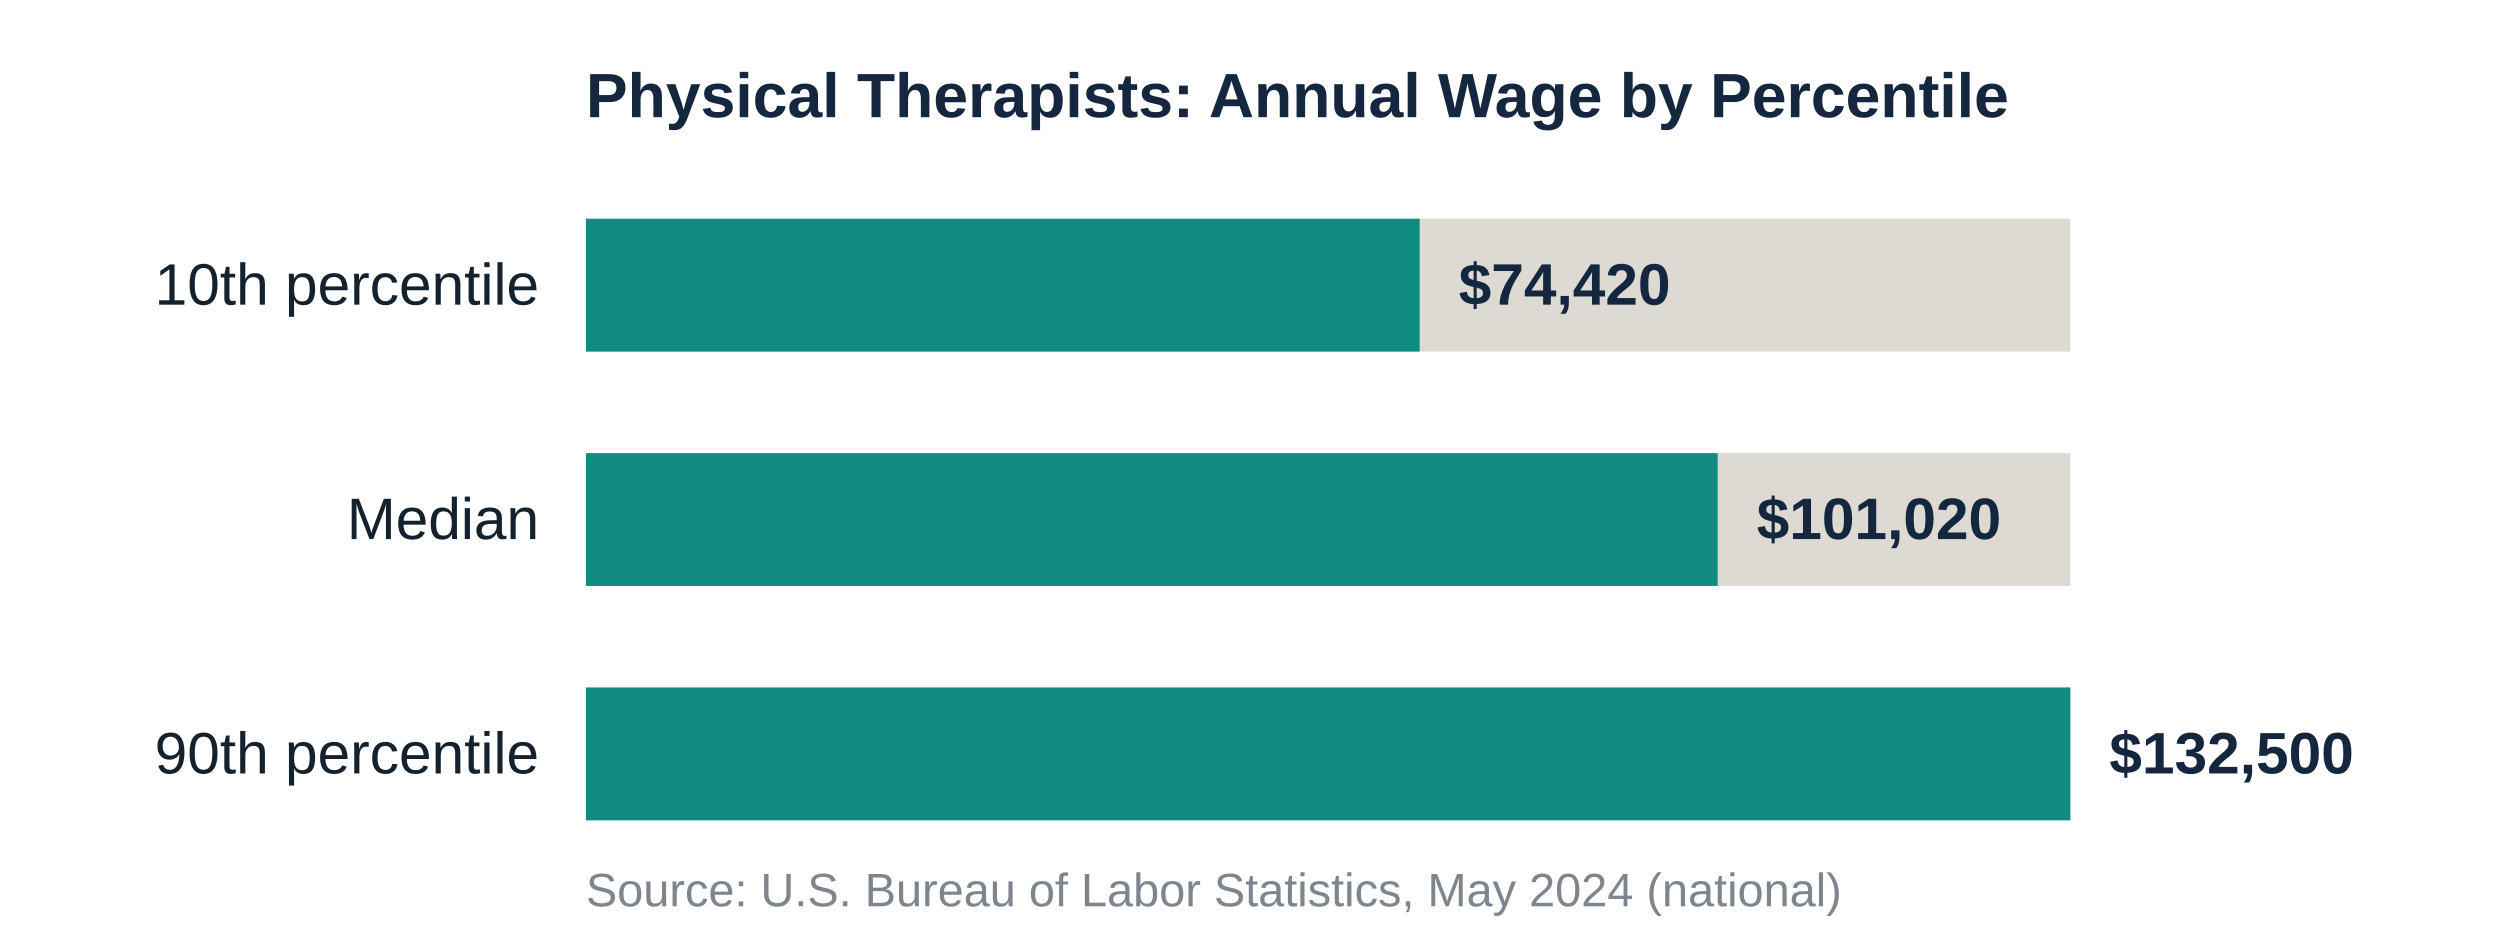
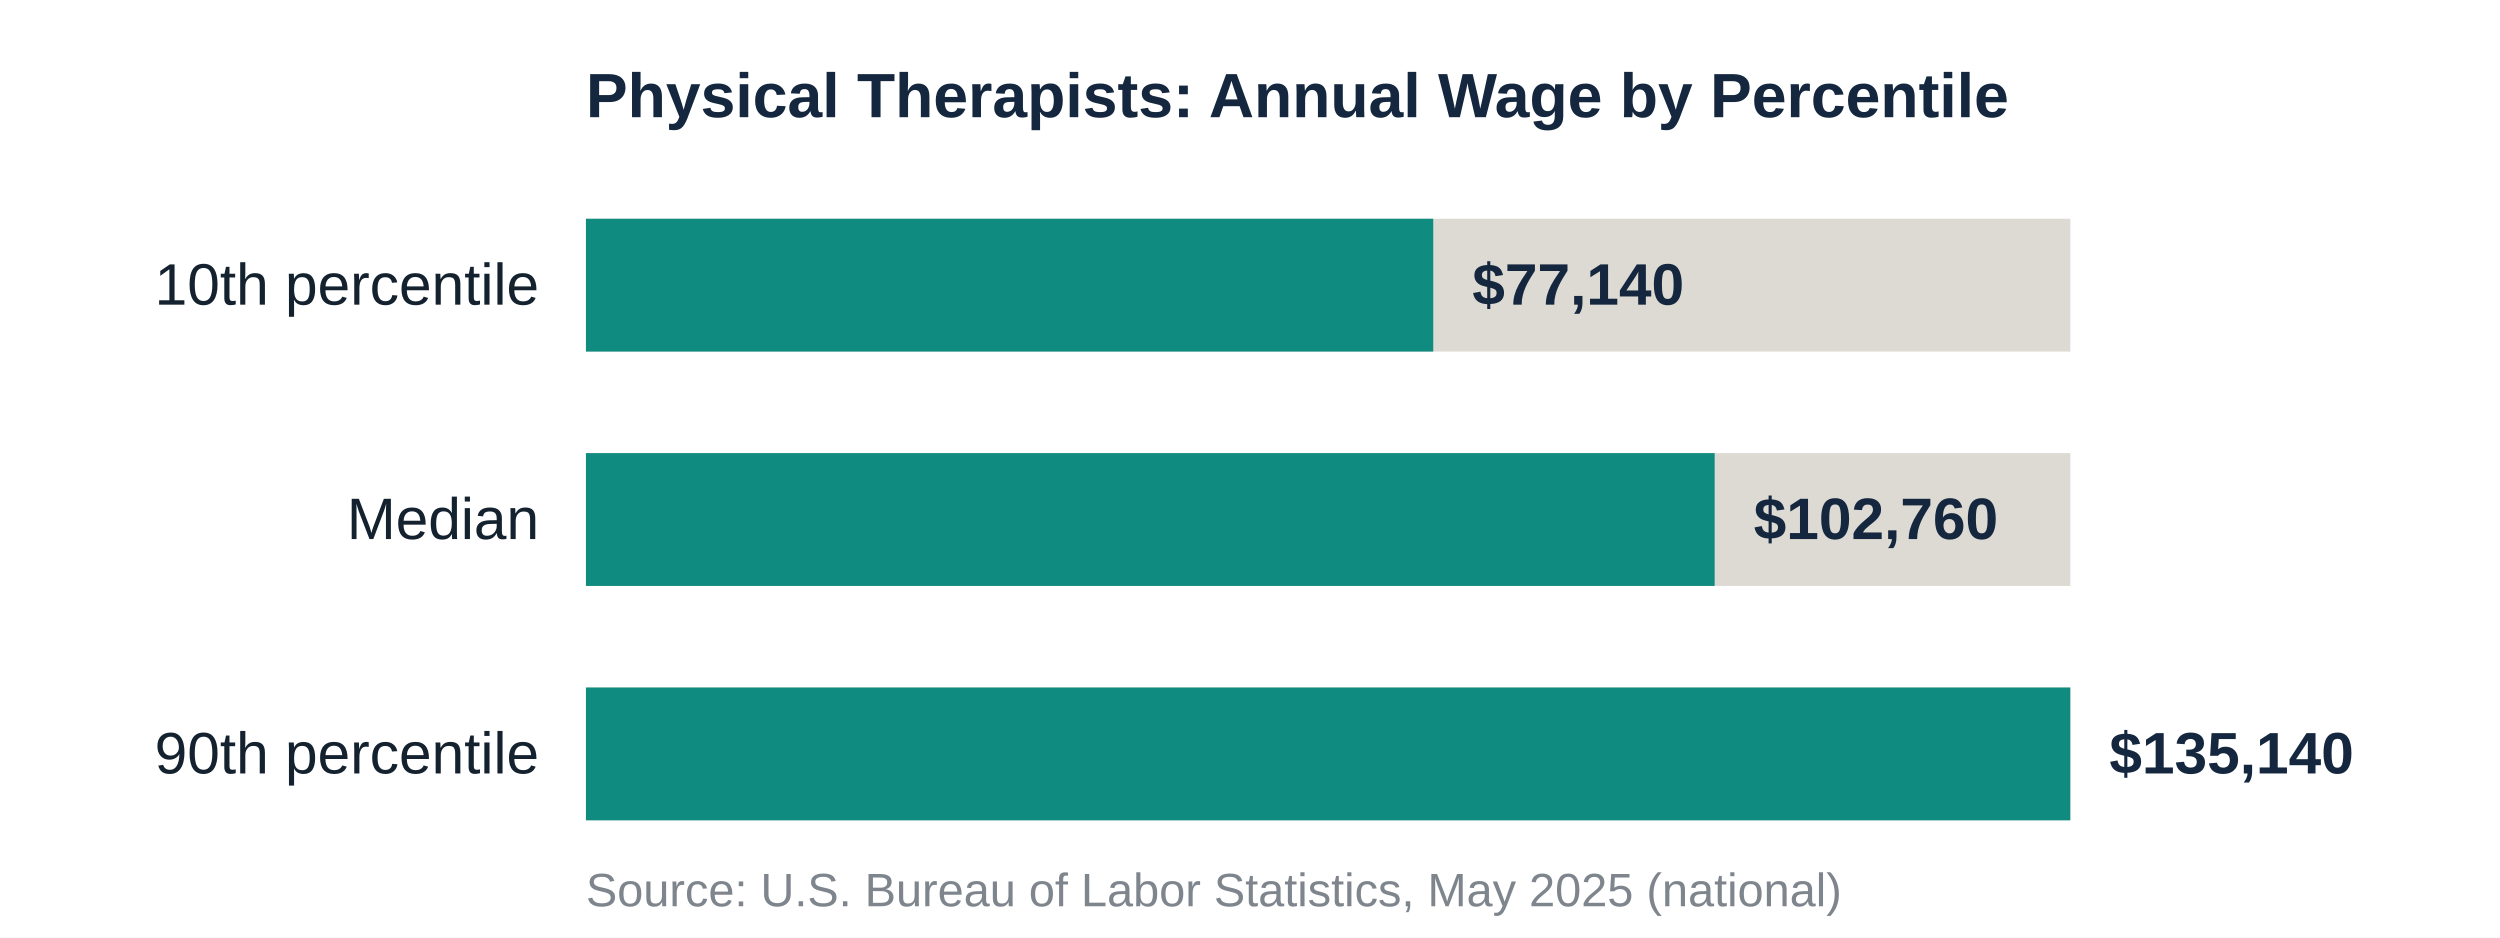
<svg xmlns="http://www.w3.org/2000/svg" viewBox="0 0 640 240" font-family="Arial, sans-serif">
  <rect x="0" y="0" width="640" height="240" fill="white" />
  <text x="150" y="30" font-size="16" font-weight="700" fill="#14273f">Physical Therapists: Annual Wage by Percentile</text>
  <text x="138" y="78" text-anchor="end" font-size="15" fill="#14212e" font-family="Arial, sans-serif">10th percentile</text>
  <rect x="150" y="56" width="380" height="34" fill="#dcdad2" />
-   <rect x="150" y="56" width="213.431" height="34" fill="#0f8b7f" />
-   <text x="373.431" y="78" font-size="15" font-weight="700" fill="#14273f" font-family="Arial, sans-serif">$74,420</text>
+   <rect x="150" y="56" width="216.91" height="34" fill="#0f8b7f" />
+   <text x="376.91" y="78" font-size="15" font-weight="700" fill="#14273f" font-family="Arial, sans-serif">$77,140</text>
  <text x="138" y="138" text-anchor="end" font-size="15" fill="#14212e" font-family="Arial, sans-serif">Median</text>
  <rect x="150" y="116" width="380" height="34" fill="#dcdad2" />
-   <rect x="150" y="116" width="289.718" height="34" fill="#0f8b7f" />
-   <text x="449.718" y="138" font-size="15" font-weight="700" fill="#14273f" font-family="Arial, sans-serif">$101,020</text>
+   <rect x="150" y="116" width="288.951" height="34" fill="#0f8b7f" />
+   <text x="448.951" y="138" font-size="15" font-weight="700" fill="#14273f" font-family="Arial, sans-serif">$102,760</text>
  <text x="138" y="198" text-anchor="end" font-size="15" fill="#14212e" font-family="Arial, sans-serif">90th percentile</text>
  <rect x="150" y="176" width="380" height="34" fill="#dcdad2" />
  <rect x="150" y="176" width="380" height="34" fill="#0f8b7f" />
-   <text x="540" y="198" font-size="15" font-weight="700" fill="#14273f" font-family="Arial, sans-serif">$132,500</text>
-   <text x="150" y="232" font-size="12" fill="#14212e" opacity="0.55">Source: U.S. Bureau of Labor Statistics, May 2024 (national)</text>
+   <text x="540" y="198" font-size="15" font-weight="700" fill="#14273f" font-family="Arial, sans-serif">$135,140</text>
+   <text x="150" y="232" font-size="12" fill="#14212e" opacity="0.55">Source: U.S. Bureau of Labor Statistics, May 2025 (national)</text>
</svg>
